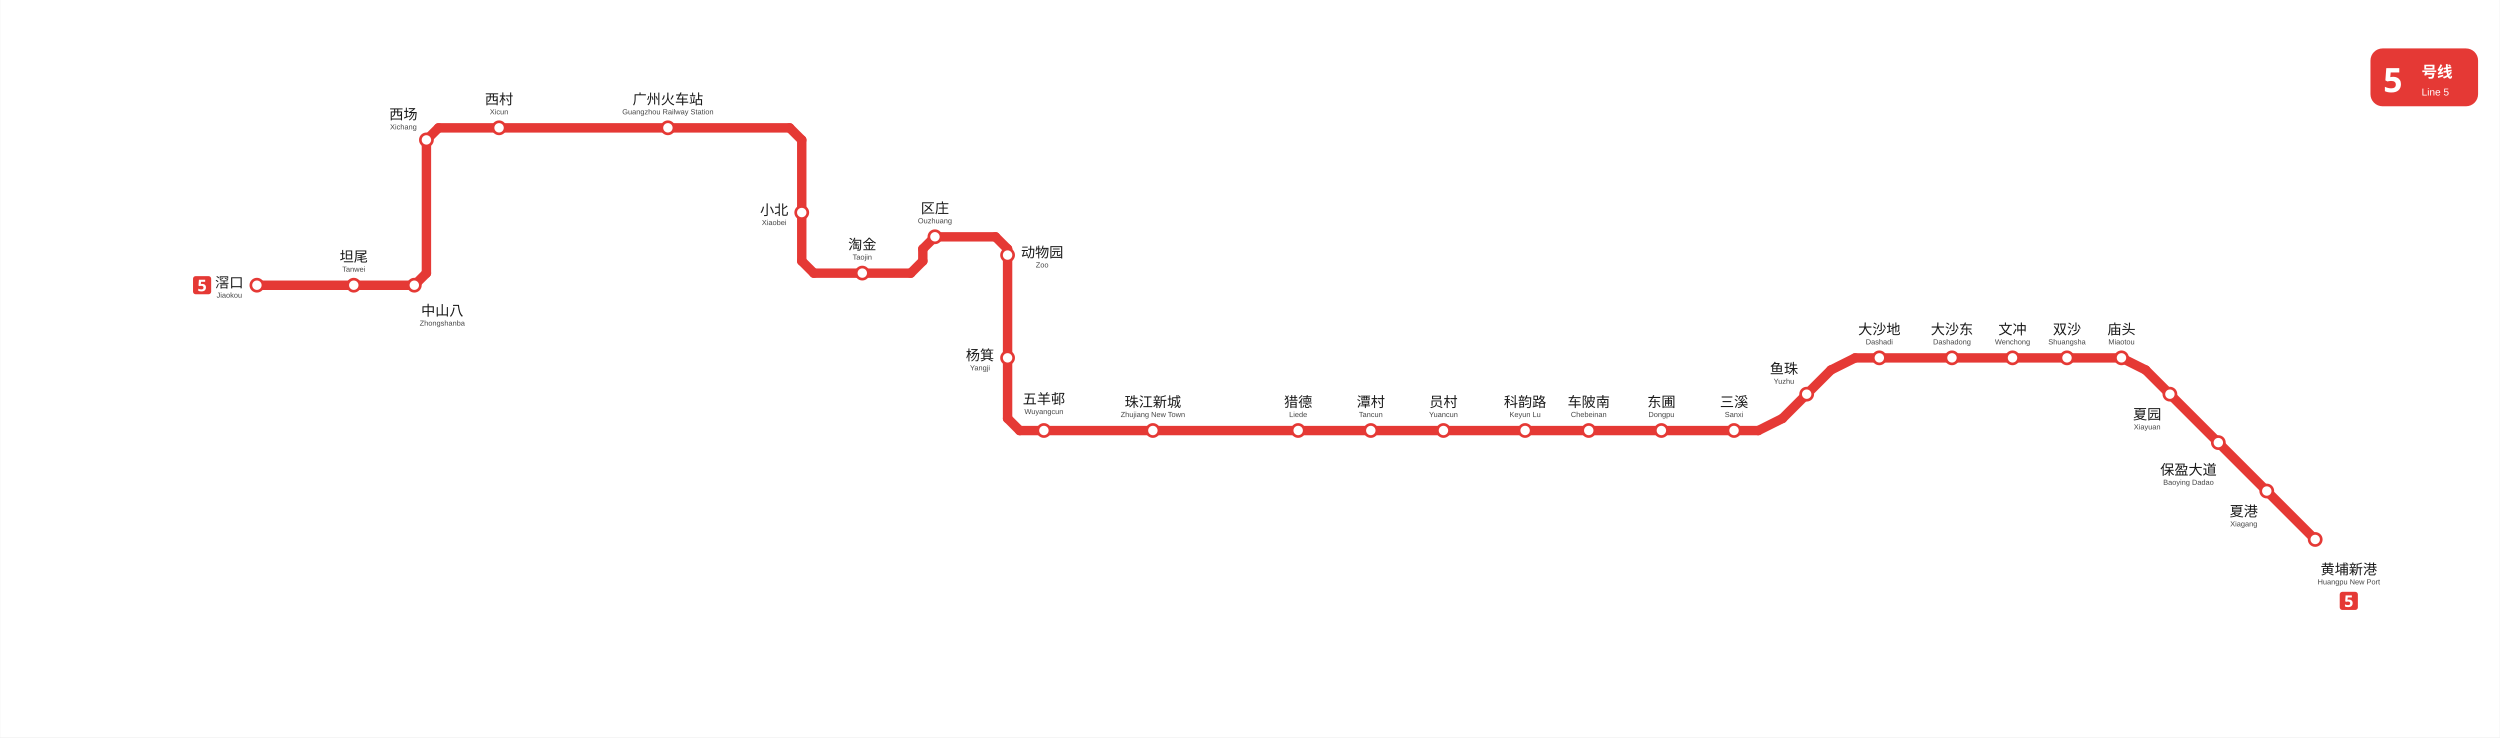
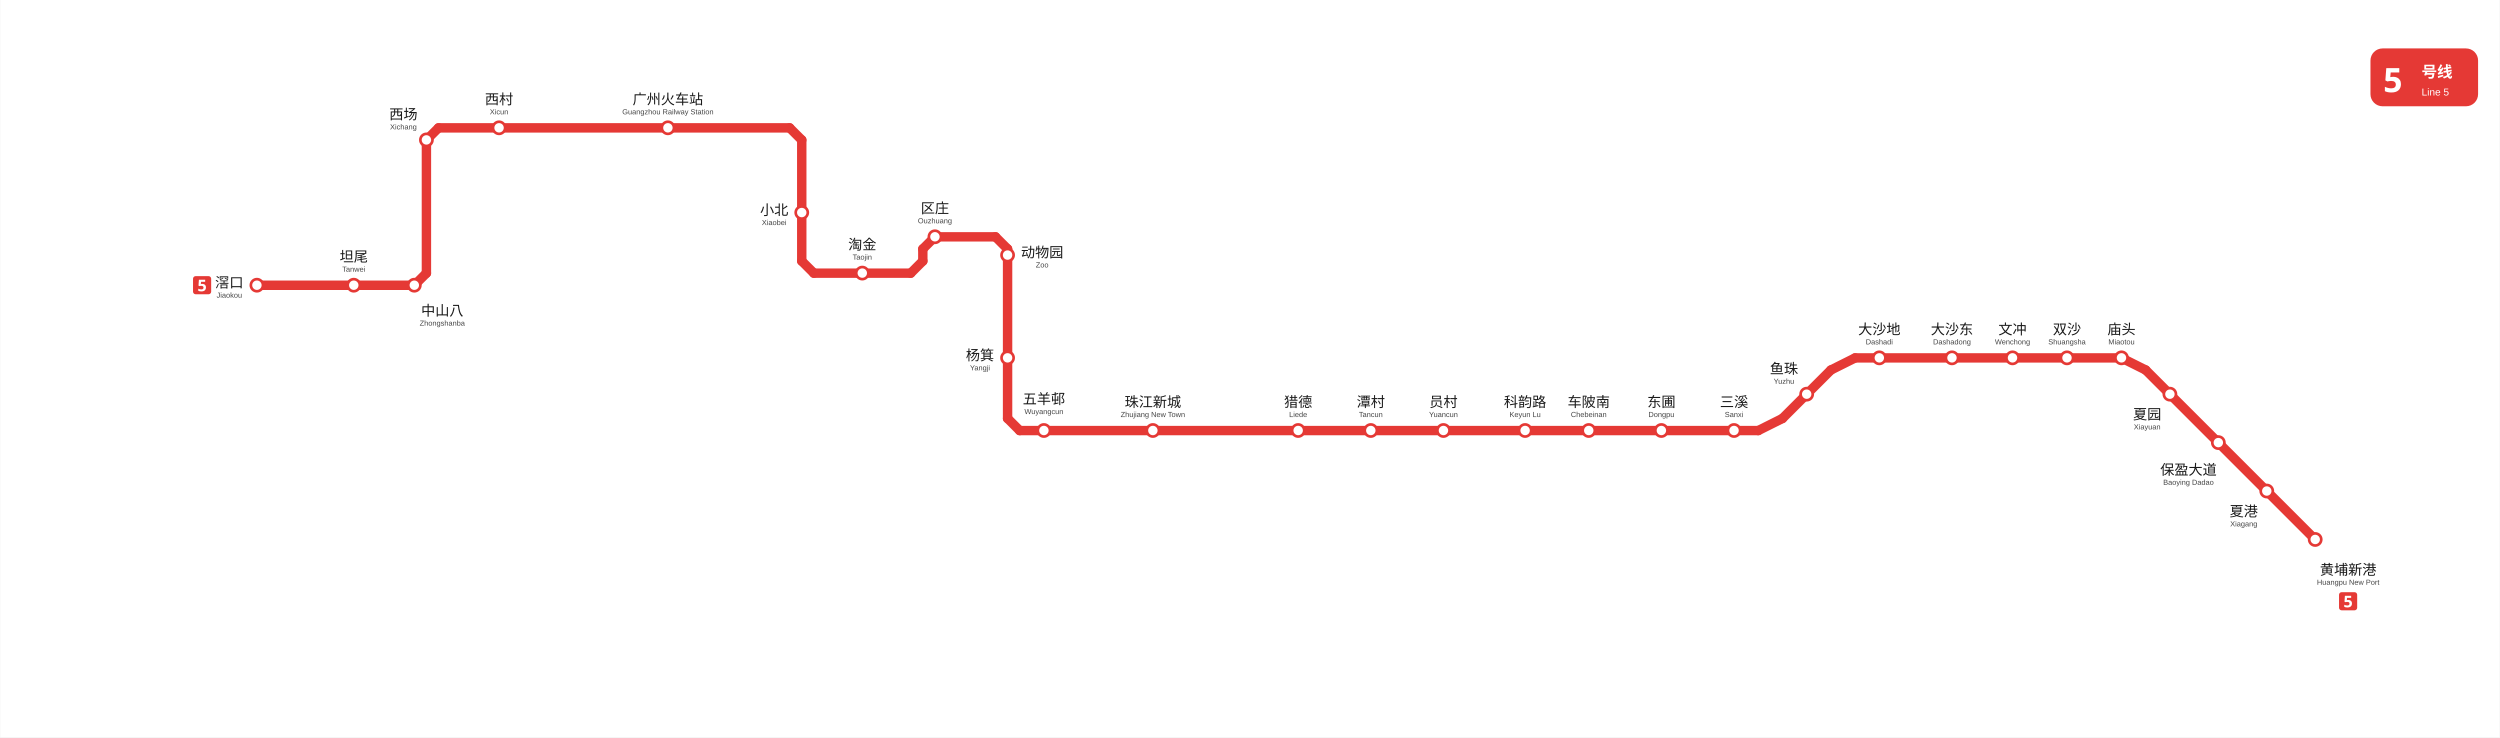
<svg xmlns="http://www.w3.org/2000/svg" viewBox="803.8 744.2 1857.8 548.1" data-pins="三溪,东圃,中山八,五羊邨,保盈大道,动物园,区庄,双沙,员村,坦尾,夏园,夏港,大沙东,大沙地,小北,广州火车站,庙头,文冲,杨箕,淘金,滘口,潭村,猎德,珠江新城,科韵路,西场,西村,车陂南,鱼珠,黄埔新港" width="1858" height="548">
  <rect x="803.755" y="744.2" width="1857.828" height="548.083" fill="#ffffff" />
  <g id="走廊">
    <line x1="2182.50" y1="1010.25" x2="2380.50" y2="1010.25" style="fill:none;stroke:#E53935;stroke-width:7;stroke-linecap:round" />
    <line x1="2128.50" y1="1055.25" x2="2164.50" y2="1019.25" style="fill:none;stroke:#E53935;stroke-width:7;stroke-linecap:round" />
    <line x1="1561.50" y1="1064.25" x2="2110.50" y2="1064.25" style="fill:none;stroke:#E53935;stroke-width:7;stroke-linecap:round" />
    <line x1="1552.50" y1="1055.25" x2="1552.50" y2="929.25" style="fill:none;stroke:#E53935;stroke-width:7;stroke-linecap:round" />
    <line x1="1498.50" y1="920.25" x2="1543.50" y2="920.25" style="fill:none;stroke:#E53935;stroke-width:7;stroke-linecap:round" />
    <line x1="1399.50" y1="848.25" x2="1399.50" y2="938.25" style="fill:none;stroke:#E53935;stroke-width:7;stroke-linecap:round" />
    <line x1="1120.50" y1="947.25" x2="1120.50" y2="848.25" style="fill:none;stroke:#E53935;stroke-width:7;stroke-linecap:round" />
    <line x1="1111.50" y1="956.25" x2="994.50" y2="956.25" style="fill:none;stroke:#E53935;stroke-width:7;stroke-linecap:round" />
    <line x1="1129.50" y1="839.25" x2="1390.50" y2="839.25" style="fill:none;stroke:#E53935;stroke-width:7;stroke-linecap:round" />
    <line x1="1408.50" y1="947.25" x2="1480.50" y2="947.25" style="fill:none;stroke:#E53935;stroke-width:7;stroke-linecap:round" />
    <line x1="1489.50" y1="929.25" x2="1489.50" y2="938.25" style="fill:none;stroke:#E53935;stroke-width:7;stroke-linecap:round" />
    <line x1="2398.50" y1="1019.25" x2="2524.50" y2="1145.25" style="fill:none;stroke:#E53935;stroke-width:7;stroke-linecap:round" />
    <line x1="1552.50" y1="1055.25" x2="1561.50" y2="1064.25" style="fill:none;stroke:#E53935;stroke-width:7;stroke-linecap:round" />
    <line x1="1552.50" y1="929.25" x2="1543.50" y2="920.25" style="fill:none;stroke:#E53935;stroke-width:7;stroke-linecap:round" />
    <line x1="2110.50" y1="1064.25" x2="2128.50" y2="1055.25" style="fill:none;stroke:#E53935;stroke-width:7;stroke-linecap:round" />
    <line x1="2182.50" y1="1010.25" x2="2164.50" y2="1019.25" style="fill:none;stroke:#E53935;stroke-width:7;stroke-linecap:round" />
    <line x1="1399.50" y1="848.25" x2="1390.50" y2="839.25" style="fill:none;stroke:#E53935;stroke-width:7;stroke-linecap:round" />
    <line x1="2380.50" y1="1010.25" x2="2398.50" y2="1019.25" style="fill:none;stroke:#E53935;stroke-width:7;stroke-linecap:round" />
    <line x1="1399.50" y1="938.25" x2="1408.50" y2="947.25" style="fill:none;stroke:#E53935;stroke-width:7;stroke-linecap:round" />
    <line x1="1498.50" y1="920.25" x2="1489.50" y2="929.25" style="fill:none;stroke:#E53935;stroke-width:7;stroke-linecap:round" />
    <line x1="1480.50" y1="947.25" x2="1489.50" y2="938.25" style="fill:none;stroke:#E53935;stroke-width:7;stroke-linecap:round" />
    <line x1="1129.50" y1="839.25" x2="1120.50" y2="848.25" style="fill:none;stroke:#E53935;stroke-width:7;stroke-linecap:round" />
    <line x1="1111.50" y1="956.25" x2="1120.50" y2="947.25" style="fill:none;stroke:#E53935;stroke-width:7;stroke-linecap:round" />
  </g>
  <g id="站圆">
    <circle cx="994.5" cy="956.2" r="4.5" data-nm="滘口" style="fill:#FFFFFF;stroke:#E53935;stroke-width:2" />
    <circle cx="1066.5" cy="956.2" r="4.5" data-nm="坦尾" style="fill:#FFFFFF;stroke:#E53935;stroke-width:2" />
    <circle cx="1111.5" cy="956.2" r="4.5" data-nm="中山八" style="fill:#FFFFFF;stroke:#E53935;stroke-width:2" />
    <circle cx="1120.5" cy="848.2" r="4.5" data-nm="西场" style="fill:#FFFFFF;stroke:#E53935;stroke-width:2" />
    <circle cx="1174.5" cy="839.2" r="4.5" data-nm="西村" style="fill:#FFFFFF;stroke:#E53935;stroke-width:2" />
    <circle cx="1300.0" cy="839.2" r="4.5" data-nm="广州火车站" style="fill:#FFFFFF;stroke:#E53935;stroke-width:2" />
    <circle cx="1399.5" cy="902.2" r="4.5" data-nm="小北" style="fill:#FFFFFF;stroke:#E53935;stroke-width:2" />
    <circle cx="1444.5" cy="947.2" r="4.5" data-nm="淘金" style="fill:#FFFFFF;stroke:#E53935;stroke-width:2" />
    <circle cx="1498.5" cy="920.2" r="4.5" data-nm="区庄" style="fill:#FFFFFF;stroke:#E53935;stroke-width:2" />
    <circle cx="1552.5" cy="933.8" r="4.5" data-nm="动物园" style="fill:#FFFFFF;stroke:#E53935;stroke-width:2" />
    <circle cx="1552.5" cy="1010.2" r="4.5" data-nm="杨箕" style="fill:#FFFFFF;stroke:#E53935;stroke-width:2" />
    <circle cx="1579.5" cy="1064.2" r="4.5" data-nm="五羊邨" style="fill:#FFFFFF;stroke:#E53935;stroke-width:2" />
    <circle cx="1660.5" cy="1064.2" r="4.5" data-nm="珠江新城" style="fill:#FFFFFF;stroke:#E53935;stroke-width:2" />
    <circle cx="1768.5" cy="1064.2" r="4.5" data-nm="猎德" style="fill:#FFFFFF;stroke:#E53935;stroke-width:2" />
    <circle cx="1822.5" cy="1064.2" r="4.5" data-nm="潭村" style="fill:#FFFFFF;stroke:#E53935;stroke-width:2" />
    <circle cx="1876.5" cy="1064.2" r="4.5" data-nm="员村" style="fill:#FFFFFF;stroke:#E53935;stroke-width:2" />
    <circle cx="1937.2" cy="1064.2" r="4.5" data-nm="科韵路" style="fill:#FFFFFF;stroke:#E53935;stroke-width:2" />
    <circle cx="1984.5" cy="1064.2" r="4.5" data-nm="车陂南" style="fill:#FFFFFF;stroke:#E53935;stroke-width:2" />
    <circle cx="2038.5" cy="1064.2" r="4.5" data-nm="东圃" style="fill:#FFFFFF;stroke:#E53935;stroke-width:2" />
    <circle cx="2092.5" cy="1064.2" r="4.5" data-nm="三溪" style="fill:#FFFFFF;stroke:#E53935;stroke-width:2" />
    <circle cx="2146.5" cy="1037.2" r="4.5" data-nm="鱼珠" style="fill:#FFFFFF;stroke:#E53935;stroke-width:2" />
    <circle cx="2200.5" cy="1010.2" r="4.5" data-nm="大沙地" style="fill:#FFFFFF;stroke:#E53935;stroke-width:2" />
    <circle cx="2254.5" cy="1010.2" r="4.5" data-nm="大沙东" style="fill:#FFFFFF;stroke:#E53935;stroke-width:2" />
    <circle cx="2299.5" cy="1010.2" r="4.5" data-nm="文冲" style="fill:#FFFFFF;stroke:#E53935;stroke-width:2" />
    <circle cx="2340.0" cy="1010.2" r="4.5" data-nm="双沙" style="fill:#FFFFFF;stroke:#E53935;stroke-width:2" />
    <circle cx="2380.5" cy="1010.2" r="4.5" data-nm="庙头" style="fill:#FFFFFF;stroke:#E53935;stroke-width:2" />
    <circle cx="2416.5" cy="1037.2" r="4.5" data-nm="夏园" style="fill:#FFFFFF;stroke:#E53935;stroke-width:2" />
    <circle cx="2452.5" cy="1073.2" r="4.5" data-nm="保盈大道" style="fill:#FFFFFF;stroke:#E53935;stroke-width:2" />
    <circle cx="2488.5" cy="1109.2" r="4.5" data-nm="夏港" style="fill:#FFFFFF;stroke:#E53935;stroke-width:2" />
    <circle cx="2524.5" cy="1145.2" r="4.5" data-nm="黄埔新港" style="fill:#FFFFFF;stroke:#E53935;stroke-width:2" />
  </g>
  <g id="线路徽标">
    <g data-badge="header" transform="translate(2565.58 780.2)" data-ink="#FFFFFF" data-box="2565.6,780.2,2645.6,823.2" data-chip="2565.6,780.2,2645.6,823.2">
      <rect x="0" y="0" width="80.0" height="43.0" rx="9.0" fill="#E53935" />
      <text x="9.5" y="32.5" font-family="'Microsoft YaHei', sans-serif" font-size="25" font-weight="bold" fill="#FFFFFF">5</text>
      <text x="38.0" y="21.5" font-family="'Microsoft YaHei', sans-serif" font-size="11.5" font-weight="600" fill="#FFFFFF">号线</text>
      <text x="38.0" y="35.0" font-family="Arial, sans-serif" font-size="7.5" fill="#FFFFFF">Line 5</text>
    </g>
    <g data-badge="chip" transform="translate(947.01 949.455)" data-box="947.0,949.5,960.5,962.9">
      <path d="M11.54 13.49h-9.59c-1.07 0 -1.95 -0.88 -1.95 -1.95v-9.59c0 -1.07 0.88 -1.95 1.95 -1.95h9.59c1.07 0 1.95 0.88 1.95 1.95v9.59C13.49 12.61 12.61 13.49 11.54 13.49z" fill="#E53935" />
      <path d="M6.91 5.77c0.52 0 0.98 0.1 1.39 0.3c0.41 0.2 0.73 0.49 0.97 0.88s0.35 0.86 0.35 1.43c0 0.93 -0.29 1.66 -0.86 2.19c-0.58 0.53 -1.43 0.8 -2.56 0.8c-0.45 0 -0.87 -0.04 -1.27 -0.12s-0.74 -0.2 -1.04 -0.35v-1.56c0.3 0.15 0.65 0.28 1.07 0.39c0.42 0.11 0.81 0.16 1.18 0.16c0.54 0 0.95 -0.11 1.23 -0.33c0.28 -0.22 0.43 -0.56 0.43 -1.03c0 -0.86 -0.57 -1.3 -1.72 -1.3c-0.22 0 -0.46 0.02 -0.7 0.07c-0.24 0.04 -0.44 0.09 -0.6 0.13l-0.72 -0.38l0.32 -4.37h4.64v1.54h-3.06l-0.16 1.68c0.14 -0.02 0.28 -0.05 0.44 -0.08C6.41 5.78 6.63 5.77 6.91 5.77z" fill="#FFFFFF" />
    </g>
-     <g data-badge="chip" transform="translate(2542.73 1184.12)" data-box="2542.7,1184.1,2556.2,1197.6">
+     <g data-badge="chip" transform="translate(2542.21 1184.39)" data-box="2542.2,1184.4,2555.7,1197.9">
      <path d="M11.54 13.49h-9.59c-1.07 0 -1.95 -0.88 -1.95 -1.95v-9.59c0 -1.07 0.88 -1.95 1.95 -1.95h9.59c1.07 0 1.95 0.88 1.95 1.95v9.59C13.49 12.61 12.61 13.49 11.54 13.49z" fill="#E53935" />
      <path d="M6.91 5.77c0.52 0 0.98 0.1 1.39 0.3c0.41 0.2 0.73 0.49 0.97 0.88s0.35 0.86 0.35 1.43c0 0.93 -0.29 1.66 -0.86 2.19c-0.58 0.53 -1.43 0.8 -2.56 0.8c-0.45 0 -0.87 -0.04 -1.27 -0.12s-0.74 -0.2 -1.04 -0.35v-1.56c0.3 0.15 0.65 0.28 1.07 0.39c0.42 0.11 0.81 0.16 1.18 0.16c0.54 0 0.95 -0.11 1.23 -0.33c0.28 -0.22 0.43 -0.56 0.43 -1.03c0 -0.86 -0.57 -1.3 -1.72 -1.3c-0.22 0 -0.46 0.02 -0.7 0.07c-0.24 0.04 -0.44 0.09 -0.6 0.13l-0.72 -0.38l0.32 -4.37h4.64v1.54h-3.06l-0.16 1.68c0.14 -0.02 0.28 -0.05 0.44 -0.08C6.41 5.78 6.63 5.77 6.91 5.77z" fill="#FFFFFF" />
    </g>
  </g>
  <g id="站名标注" font-family="'Microsoft YaHei', 'PingFang SC', sans-serif">
    <text x="974.0" y="958.0" text-anchor="middle" font-size="10.5" font-weight="500" fill="#1a1a1a">滘口</text>
    <text x="974.0" y="965.5" text-anchor="middle" font-size="5.5" font-family="Arial, sans-serif" fill="#444444">Jiaokou</text>
    <text x="1066.5" y="938.7" text-anchor="middle" font-size="10.5" font-weight="500" fill="#1a1a1a">坦尾</text>
    <text x="1066.5" y="946.2" text-anchor="middle" font-size="5.5" font-family="Arial, sans-serif" fill="#444444">Tanwei</text>
    <text x="1174.5" y="821.7" text-anchor="middle" font-size="10.5" font-weight="500" fill="#1a1a1a">西村</text>
    <text x="1174.5" y="829.2" text-anchor="middle" font-size="5.5" font-family="Arial, sans-serif" fill="#444444">Xicun</text>
    <text x="1300.0" y="821.7" text-anchor="middle" font-size="10.5" font-weight="500" fill="#1a1a1a">广州火车站</text>
    <text x="1300.0" y="829.2" text-anchor="middle" font-size="5.5" font-family="Arial, sans-serif" fill="#444444">Guangzhou Railway Station</text>
    <text x="1379.0" y="904.0" text-anchor="middle" font-size="10.5" font-weight="500" fill="#1a1a1a">小北</text>
    <text x="1379.0" y="911.5" text-anchor="middle" font-size="5.5" font-family="Arial, sans-serif" fill="#444444">Xiaobei</text>
    <text x="1444.5" y="929.7" text-anchor="middle" font-size="10.5" font-weight="500" fill="#1a1a1a">淘金</text>
    <text x="1444.5" y="937.2" text-anchor="middle" font-size="5.5" font-family="Arial, sans-serif" fill="#444444">Taojin</text>
    <text x="1532.0" y="1012.0" text-anchor="middle" font-size="10.5" font-weight="500" fill="#1a1a1a">杨箕</text>
    <text x="1532.0" y="1019.5" text-anchor="middle" font-size="5.5" font-family="Arial, sans-serif" fill="#444444">Yangji</text>
    <text x="1660.5" y="1046.7" text-anchor="middle" font-size="10.5" font-weight="500" fill="#1a1a1a">珠江新城</text>
    <text x="1660.5" y="1054.2" text-anchor="middle" font-size="5.5" font-family="Arial, sans-serif" fill="#444444">Zhujiang New Town</text>
    <text x="1768.5" y="1046.7" text-anchor="middle" font-size="10.5" font-weight="500" fill="#1a1a1a">猎德</text>
    <text x="1768.5" y="1054.2" text-anchor="middle" font-size="5.5" font-family="Arial, sans-serif" fill="#444444">Liede</text>
    <text x="1822.5" y="1046.7" text-anchor="middle" font-size="10.5" font-weight="500" fill="#1a1a1a">潭村</text>
    <text x="1822.5" y="1054.2" text-anchor="middle" font-size="5.5" font-family="Arial, sans-serif" fill="#444444">Tancun</text>
    <text x="1876.5" y="1046.7" text-anchor="middle" font-size="10.5" font-weight="500" fill="#1a1a1a">员村</text>
    <text x="1876.5" y="1054.2" text-anchor="middle" font-size="5.5" font-family="Arial, sans-serif" fill="#444444">Yuancun</text>
    <text x="1937.2" y="1046.7" text-anchor="middle" font-size="10.5" font-weight="500" fill="#1a1a1a">科韵路</text>
    <text x="1937.2" y="1054.2" text-anchor="middle" font-size="5.5" font-family="Arial, sans-serif" fill="#444444">Keyun Lu</text>
    <text x="1984.5" y="1046.7" text-anchor="middle" font-size="10.5" font-weight="500" fill="#1a1a1a">车陂南</text>
    <text x="1984.5" y="1054.2" text-anchor="middle" font-size="5.5" font-family="Arial, sans-serif" fill="#444444">Chebeinan</text>
    <text x="2038.5" y="1046.7" text-anchor="middle" font-size="10.5" font-weight="500" fill="#1a1a1a">东圃</text>
    <text x="2038.5" y="1054.2" text-anchor="middle" font-size="5.5" font-family="Arial, sans-serif" fill="#444444">Dongpu</text>
    <text x="2092.5" y="1046.7" text-anchor="middle" font-size="10.5" font-weight="500" fill="#1a1a1a">三溪</text>
    <text x="2092.5" y="1054.2" text-anchor="middle" font-size="5.5" font-family="Arial, sans-serif" fill="#444444">Sanxi</text>
    <text x="2129.6" y="1022.0" text-anchor="middle" font-size="10.5" font-weight="500" fill="#1a1a1a">鱼珠</text>
    <text x="2129.6" y="1029.5" text-anchor="middle" font-size="5.5" font-family="Arial, sans-serif" fill="#444444">Yuzhu</text>
    <text x="2200.5" y="992.7" text-anchor="middle" font-size="10.5" font-weight="500" fill="#1a1a1a">大沙地</text>
    <text x="2200.5" y="1000.2" text-anchor="middle" font-size="5.5" font-family="Arial, sans-serif" fill="#444444">Dashadi</text>
    <text x="2254.5" y="992.7" text-anchor="middle" font-size="10.5" font-weight="500" fill="#1a1a1a">大沙东</text>
    <text x="2254.5" y="1000.2" text-anchor="middle" font-size="5.5" font-family="Arial, sans-serif" fill="#444444">Dashadong</text>
    <text x="2299.5" y="992.7" text-anchor="middle" font-size="10.5" font-weight="500" fill="#1a1a1a">文冲</text>
    <text x="2299.5" y="1000.2" text-anchor="middle" font-size="5.5" font-family="Arial, sans-serif" fill="#444444">Wenchong</text>
    <text x="2340.0" y="992.7" text-anchor="middle" font-size="10.5" font-weight="500" fill="#1a1a1a">双沙</text>
    <text x="2340.0" y="1000.2" text-anchor="middle" font-size="5.5" font-family="Arial, sans-serif" fill="#444444">Shuangsha</text>
    <text x="2399.6" y="1055.9" text-anchor="middle" font-size="10.5" font-weight="500" fill="#1a1a1a">夏园</text>
    <text x="2399.6" y="1063.4" text-anchor="middle" font-size="5.5" font-family="Arial, sans-serif" fill="#444444">Xiayuan</text>
    <text x="2430.3" y="1097.1" text-anchor="middle" font-size="10.5" font-weight="500" fill="#1a1a1a">保盈大道</text>
    <text x="2430.3" y="1104.6" text-anchor="middle" font-size="5.5" font-family="Arial, sans-serif" fill="#444444">Baoying Dadao</text>
    <text x="2471.4" y="1128.0" text-anchor="middle" font-size="10.5" font-weight="500" fill="#1a1a1a">夏港</text>
    <text x="2471.4" y="1135.5" text-anchor="middle" font-size="5.5" font-family="Arial, sans-serif" fill="#444444">Xiagang</text>
-     <text x="2549.5" y="1171.1" text-anchor="middle" font-size="10.5" font-weight="500" fill="#1a1a1a">黄埔新港</text>
-     <text x="2549.5" y="1178.6" text-anchor="middle" font-size="5.5" font-family="Arial, sans-serif" fill="#444444">Huangpu New Port</text>
+     <text x="2549.0" y="1171.4" text-anchor="middle" font-size="10.5" font-weight="500" fill="#1a1a1a">黄埔新港</text>
+     <text x="2549.0" y="1178.9" text-anchor="middle" font-size="5.5" font-family="Arial, sans-serif" fill="#444444">Huangpu New Port</text>
    <text x="1132.3" y="978.8" text-anchor="middle" font-size="10.5" font-weight="500" fill="#1a1a1a">中山八</text>
    <text x="1132.3" y="986.3" text-anchor="middle" font-size="5.5" font-family="Arial, sans-serif" fill="#444444">Zhongshanba</text>
    <text x="1103.4" y="832.9" text-anchor="middle" font-size="10.5" font-weight="500" fill="#1a1a1a">西场</text>
    <text x="1103.4" y="840.4" text-anchor="middle" font-size="5.5" font-family="Arial, sans-serif" fill="#444444">Xichang</text>
    <text x="1498.5" y="902.7" text-anchor="middle" font-size="10.5" font-weight="500" fill="#1a1a1a">区庄</text>
    <text x="1498.5" y="910.2" text-anchor="middle" font-size="5.5" font-family="Arial, sans-serif" fill="#444444">Ouzhuang</text>
    <text x="1578.2" y="935.5" text-anchor="middle" font-size="10.5" font-weight="500" fill="#1a1a1a">动物园</text>
    <text x="1578.2" y="943.0" text-anchor="middle" font-size="5.5" font-family="Arial, sans-serif" fill="#444444">Zoo</text>
    <text x="1579.5" y="1044.5" text-anchor="middle" font-size="10.5" font-weight="500" fill="#1a1a1a">五羊邨</text>
    <text x="1579.5" y="1052.0" text-anchor="middle" font-size="5.5" font-family="Arial, sans-serif" fill="#444444">Wuyangcun</text>
    <text x="2380.5" y="992.7" text-anchor="middle" font-size="10.5" font-weight="500" fill="#1a1a1a">庙头</text>
    <text x="2380.5" y="1000.2" text-anchor="middle" font-size="5.5" font-family="Arial, sans-serif" fill="#444444">Miaotou</text>
  </g>
</svg>
